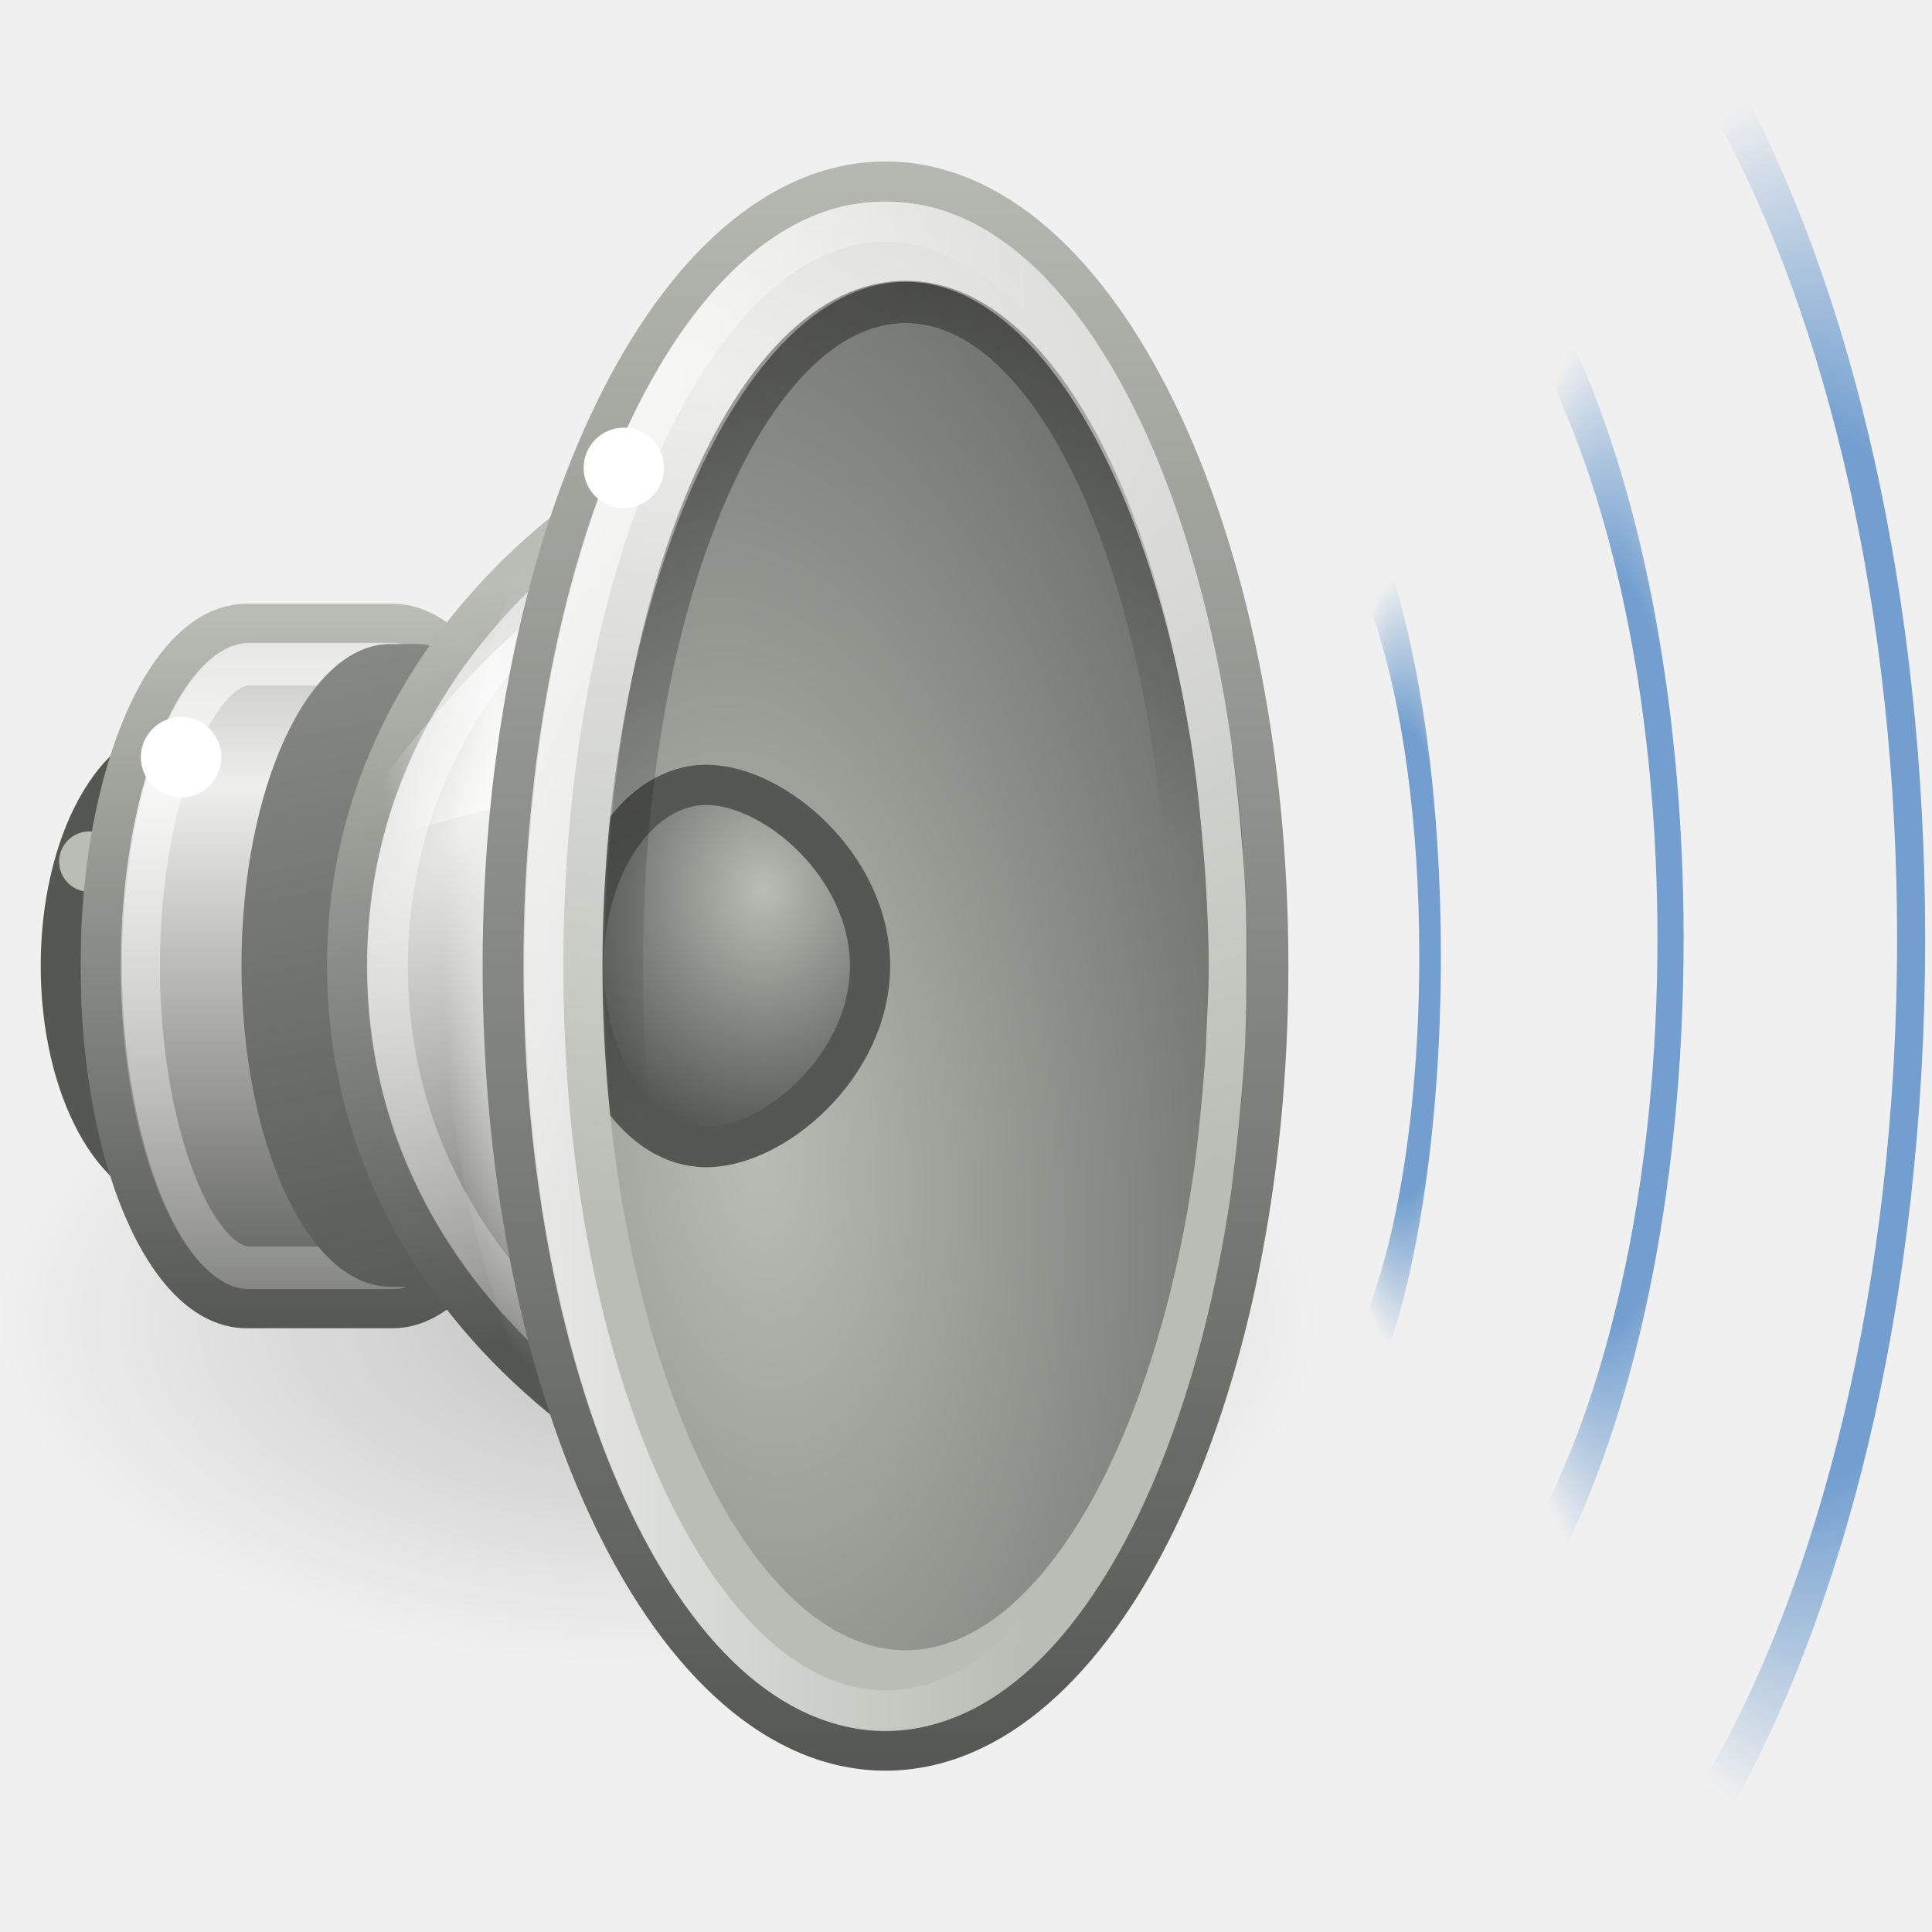
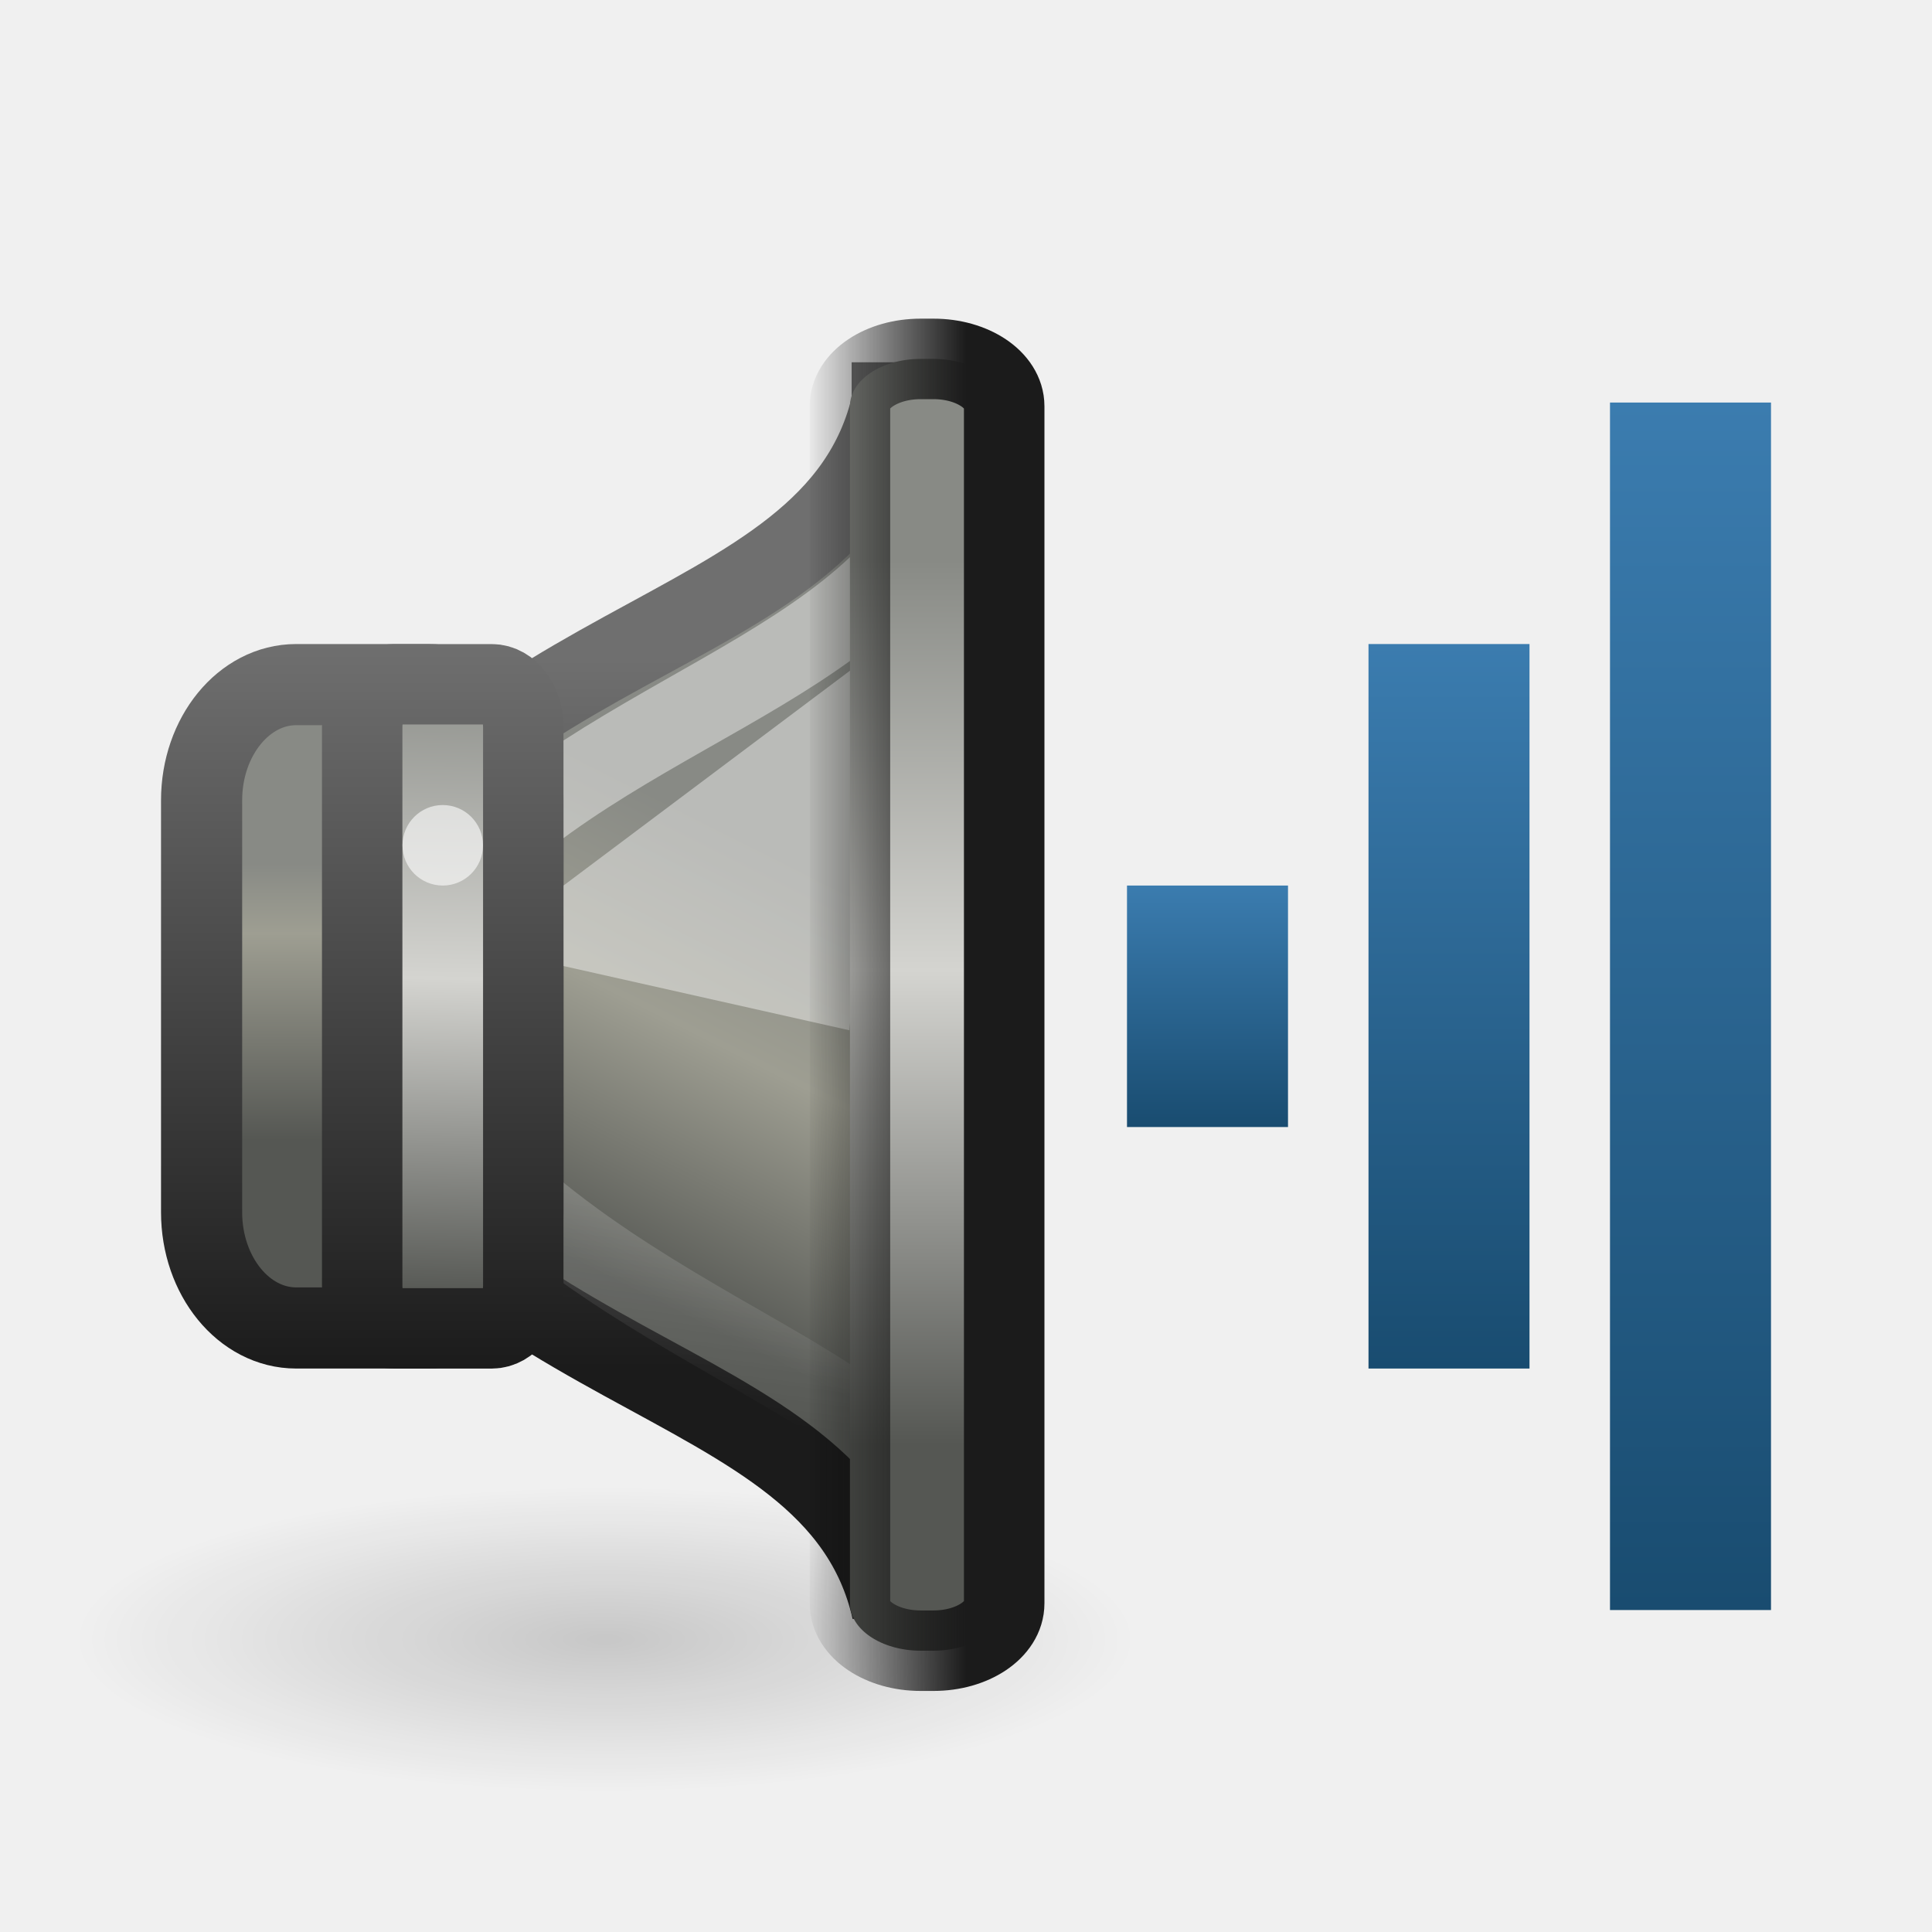
- <svg xmlns="http://www.w3.org/2000/svg" xmlns:xlink="http://www.w3.org/1999/xlink" id="svg2" height="48" width="48" version="1.0">
+ <svg xmlns="http://www.w3.org/2000/svg" xmlns:xlink="http://www.w3.org/1999/xlink" version="1.0" width="24" height="24" id="svg2">
  <defs id="defs4">
-     <linearGradient id="linearGradient6958">
-       <stop id="stop6960" style="stop-color:#729fcf" offset="0" />
-       <stop id="stop6966" style="stop-color:#729fcf" offset="0.6" />
-       <stop id="stop6962" style="stop-color:#729fcf;stop-opacity:0" offset="1" />
+     <linearGradient id="linearGradient3759">
+       <stop id="stop3761" style="stop-color:#888a85;stop-opacity:1" offset="0" />
+       <stop id="stop3763" style="stop-color:#d4d4d0;stop-opacity:1" offset="0.464" />
+       <stop id="stop3765" style="stop-color:#555753;stop-opacity:1" offset="1" />
    </linearGradient>
-     <linearGradient id="linearGradient6393" y2="32.629" gradientUnits="userSpaceOnUse" x2="16.188" gradientTransform="translate(-28)" y1="18.812" x1="17.25">
-       <stop id="stop6389" style="stop-color:#fff" offset="0" />
-       <stop id="stop6391" style="stop-color:#fff;stop-opacity:0" offset="1" />
+     <linearGradient id="linearGradient2864">
+       <stop id="stop2866" style="stop-color:#888a85;stop-opacity:1" offset="0" />
+       <stop id="stop2868" style="stop-color:#9e9e92;stop-opacity:1" offset="0.43" />
+       <stop id="stop2870" style="stop-color:#555753;stop-opacity:1" offset="1" />
    </linearGradient>
-     <radialGradient id="radialGradient8199" gradientUnits="userSpaceOnUse" cy="22.5" cx="7.14" gradientTransform="matrix(1.9148 -.50619 .65484 2.477 -48.624 -29.619)" r="6">
-       <stop id="stop9088" offset="0" />
-       <stop id="stop9090" style="stop-opacity:0" offset="1" />
-     </radialGradient>
-     <radialGradient id="radialGradient21684" gradientUnits="userSpaceOnUse" cy="21.844" cx="20.844" r="2.906">
-       <stop id="stop21624" style="stop-color:#3465a4;stop-opacity:0" offset="0" />
-       <stop id="stop21630" style="stop-color:#3465a4;stop-opacity:0" offset=".855" />
-       <stop id="stop21626" style="stop-color:#3465a4" offset="1" />
-     </radialGradient>
-     <radialGradient id="radialGradient21686" gradientUnits="userSpaceOnUse" cy="21.844" cx="20.844" r="2.906">
-       <stop id="stop21664" style="stop-color:#3465a4;stop-opacity:0" offset="0" />
-       <stop id="stop21666" style="stop-color:#3465a4;stop-opacity:0" offset=".819" />
-       <stop id="stop21668" style="stop-color:#3465a4" offset="1" />
-     </radialGradient>
-     <radialGradient id="radialGradient21688" gradientUnits="userSpaceOnUse" cy="21.844" cx="20.844" r="2.906">
-       <stop id="stop21646" style="stop-color:#3465a4;stop-opacity:0" offset="0" />
-       <stop id="stop21648" style="stop-color:#3465a4;stop-opacity:0" offset=".735" />
-       <stop id="stop21650" style="stop-color:#3465a4" offset="1" />
-     </radialGradient>
-     <linearGradient id="linearGradient5545" y2="14.001" gradientUnits="userSpaceOnUse" x2="78.5" gradientTransform="matrix(.90625 0 0 1 -65.922 19)" y1="-4.006" x1="78.5">
-       <stop id="stop2795" style="stop-color:#babdb6" offset="0" />
-       <stop id="stop2801" style="stop-color:#eeeeec" offset=".253" />
-       <stop id="stop2797" style="stop-color:#555753" offset="1" />
+     <linearGradient id="linearGradient3637">
+       <stop id="stop3639" style="stop-color:#888a85;stop-opacity:1" offset="0" />
+       <stop id="stop3641" style="stop-color:#d4d4d0;stop-opacity:1" offset="0.509" />
+       <stop id="stop3643" style="stop-color:#555753;stop-opacity:1" offset="1" />
    </linearGradient>
-     <linearGradient id="linearGradient5547" y2="-4.009" gradientUnits="userSpaceOnUse" x2="80.062" gradientTransform="matrix(.90625 0 0 1 -65.922 19)" y1="14" x1="80.062">
-       <stop id="stop5535" style="stop-color:#555753" offset="0" />
-       <stop id="stop5537" style="stop-color:#babdb6" offset="1" />
+     <linearGradient x1="8" y1="7" x2="8" y2="10" id="linearGradient3598-8" xlink:href="#linearGradient3592-7" gradientUnits="userSpaceOnUse" gradientTransform="translate(6,3)" />
+     <linearGradient id="linearGradient3592-7">
+       <stop id="stop3594-1" style="stop-color:#3b7caf;stop-opacity:1" offset="0" />
+       <stop id="stop3596-7" style="stop-color:#194c70;stop-opacity:1" offset="1" />
    </linearGradient>
-     <linearGradient id="linearGradient6537" y2="39.884" gradientUnits="userSpaceOnUse" x2="3.845" y1="15.561" x1="3.845">
-       <stop id="stop6533" style="stop-color:#fff" offset="0" />
-       <stop id="stop6535" style="stop-color:#fff;stop-opacity:0" offset="1" />
+     <radialGradient cx="7.955" cy="19.437" r="6.452" fx="7.955" fy="19.437" id="radialGradient5631" xlink:href="#linearGradient5625" gradientUnits="userSpaceOnUse" gradientTransform="matrix(1,0,0,0.2876712,0,13.84535)" />
+     <linearGradient id="linearGradient5625">
+       <stop id="stop5627" style="stop-color:#000000;stop-opacity:1" offset="0" />
+       <stop id="stop5629" style="stop-color:#000000;stop-opacity:0" offset="1" />
    </linearGradient>
-     <linearGradient id="linearGradient6545" y2="12.064" gradientUnits="userSpaceOnUse" x2="4.643" gradientTransform="matrix(.91146 0 0 .87879 2.7005 4.6667)" y1="33.047" x1="7.75">
-       <stop id="stop6629" style="stop-color:#555753" offset="0" />
-       <stop id="stop6631" style="stop-color:#babdb6" offset="1" />
+     <linearGradient x1="15.332" y1="19.608" x2="11.418" y2="28.91" id="linearGradient9150" xlink:href="#linearGradient2864" gradientUnits="userSpaceOnUse" gradientTransform="matrix(0.4802041,0,0,0.5749477,304.6977,175.0637)" />
+     <linearGradient id="linearGradient3608-2">
+       <stop id="stop3610-7" style="stop-color:#1b1b1b;stop-opacity:1" offset="0" />
+       <stop id="stop3612-2" style="stop-color:#6f6f6f;stop-opacity:1" offset="1" />
    </linearGradient>
-     <radialGradient id="radialGradient6553" gradientUnits="userSpaceOnUse" cy="18.817" cx="9.32" gradientTransform="matrix(.71325 .52215 -.92808 1.1785 22.517 -6.7083)" r="12.5">
-       <stop id="stop6635" style="stop-color:#eeeeec" offset="0" />
-       <stop id="stop6637" style="stop-color:#61635f" offset="1" />
-     </radialGradient>
-     <linearGradient id="linearGradient6579" y2="47.497" gradientUnits="userSpaceOnUse" x2="12.198" y1="9.26" x1="12.198">
-       <stop id="stop6575" style="stop-color:#fff" offset="0" />
-       <stop id="stop6577" style="stop-color:#fff;stop-opacity:0" offset="1" />
+     <linearGradient x1="3.889" y1="18.937" x2="3.889" y2="25.947" id="linearGradient9147" xlink:href="#linearGradient10872" gradientUnits="userSpaceOnUse" gradientTransform="matrix(0.4947742,0,0,0.4902913,305.3097,177.4418)" />
+     <linearGradient id="linearGradient10872">
+       <stop id="stop10874" style="stop-color:#888a85;stop-opacity:1" offset="0" />
+       <stop id="stop10876" style="stop-color:#9e9e92;stop-opacity:1" offset="0.253" />
+       <stop id="stop10878" style="stop-color:#555753;stop-opacity:1" offset="1" />
    </linearGradient>
-     <radialGradient id="radialGradient6595" gradientUnits="userSpaceOnUse" cy="30.233" cx="23.165" gradientTransform="matrix(1.7346 -.16988 .32776 3.6175 -27.429 -73.697)" r="8.189">
-       <stop id="stop6669" style="stop-color:#babdb6" offset="0" />
-       <stop id="stop6671" style="stop-color:#555753" offset="1" />
-     </radialGradient>
-     <radialGradient id="radialGradient6603" gradientUnits="userSpaceOnUse" cy="20.434" cx="20.884" gradientTransform="matrix(1.3094 0 0 1.5605 -8.3886 -9.7845)" r="4">
-       <stop id="stop6591" style="stop-color:#babdb6" offset="0" />
-       <stop id="stop6593" style="stop-color:#555753" offset="1" />
-     </radialGradient>
-     <linearGradient id="linearGradient6641" y2="21.75" gradientUnits="userSpaceOnUse" x2="11.438" gradientTransform="matrix(.66667 0 0 1 2 -1)" y1="20.334" x1="20.226">
-       <stop id="stop6381" style="stop-color:#fff;stop-opacity:0" offset="0" />
-       <stop id="stop21606" style="stop-color:#fff" offset=".5" />
-       <stop id="stop6383" style="stop-color:#fff;stop-opacity:0" offset="1" />
+     <linearGradient x1="12.25" y1="19.75" x2="10.875" y2="33.125" id="linearGradient9143" xlink:href="#linearGradient21598" gradientUnits="userSpaceOnUse" gradientTransform="matrix(0.3772723,0,0,0.4726962,306.3428,177.7643)" />
+     <linearGradient id="linearGradient21598">
+       <stop id="stop21600" style="stop-color:#ffffff;stop-opacity:1" offset="0" />
+       <stop id="stop21602" style="stop-color:#ffffff;stop-opacity:0" offset="1" />
    </linearGradient>
-     <radialGradient id="radialGradient6657" gradientUnits="userSpaceOnUse" cy="27.053" cx="23.987" gradientTransform="matrix(-.24329 0 0 -1.2543 25.221 61.871)" r="7.75">
-       <stop id="stop6653" style="stop-color:#fff" offset="0" />
-       <stop id="stop6655" style="stop-color:#fff;stop-opacity:0" offset="1" />
-     </radialGradient>
-     <linearGradient id="linearGradient6558" y2="14" gradientUnits="userSpaceOnUse" x2="77.125" gradientTransform="translate(-70,2)" y1="31.561" x1="80.693">
-       <stop id="stop6548" style="stop-color:#555753" offset="0" />
-       <stop id="stop6550" style="stop-color:#888a85" offset="1" />
+     <linearGradient x1="0.032" y1="24.093" x2="-0.176" y2="34.165" id="linearGradient10047" xlink:href="#linearGradient3637" gradientUnits="userSpaceOnUse" gradientTransform="matrix(0.8631137,0,0,0.8010292,305.9571,164.7008)" />
+     <linearGradient x1="20.46" y1="13.925" x2="20.46" y2="32.599" id="linearGradient9130" xlink:href="#linearGradient3759" gradientUnits="userSpaceOnUse" gradientTransform="matrix(0.9980931,0,0,0.588451,294.077,174.7599)" />
+     <linearGradient x1="313.981" y1="187" x2="311.982" y2="187" id="linearGradient4248" xlink:href="#linearGradient4242" gradientUnits="userSpaceOnUse" gradientTransform="translate(0.9999923,0)" />
+     <linearGradient id="linearGradient4242">
+       <stop id="stop4244" style="stop-color:#1b1b1b;stop-opacity:1" offset="0" />
+       <stop id="stop4246" style="stop-color:#000000;stop-opacity:0" offset="1" />
    </linearGradient>
-     <radialGradient id="radialGradient6625" gradientUnits="userSpaceOnUse" cy="42.261" cx="30.685" gradientTransform="matrix(3.9866 0.117 0 -2.53 -104.63 112.74)" r="8.228">
-       <stop id="stop6609" style="stop-color:#eeeeec" offset="0" />
-       <stop id="stop6611" style="stop-color:#babdb6" offset="1" />
-     </radialGradient>
-     <linearGradient id="linearGradient6634" y2="26.354" gradientUnits="userSpaceOnUse" x2="29.893" y1="12.159" x1="23.238">
-       <stop id="stop6630" offset="0" />
-       <stop id="stop6632" style="stop-opacity:0" offset="1" />
-     </linearGradient>
-     <linearGradient id="linearGradient6706" y2="25.699" gradientUnits="userSpaceOnUse" x2="28.555" y1="25.587" x1="17.5">
-       <stop id="stop6702" style="stop-color:#fff" offset="0" />
-       <stop id="stop6704" style="stop-color:#fff;stop-opacity:0" offset="1" />
-     </linearGradient>
-     <linearGradient id="linearGradient6801" y2=".31" gradientUnits="userSpaceOnUse" x2="33.431" y1="45.052" x1="33.431">
-       <stop id="stop6645" style="stop-color:#555753" offset="0" />
-       <stop id="stop6647" style="stop-color:#d3d7cf" offset="1" />
-     </linearGradient>
-     <radialGradient id="radialGradient6964" xlink:href="#linearGradient6958" gradientUnits="userSpaceOnUse" cy="22.844" cx="72.496" gradientTransform="matrix(2.6999 0 0 3.5714 -122.47 -58.74)" r="4.82" />
-     <radialGradient id="radialGradient6968" xlink:href="#linearGradient6958" gradientUnits="userSpaceOnUse" cy="22.844" cx="72.496" gradientTransform="matrix(2.6999 0 0 3.6828 -122.47 -61.286)" r="4.82" />
-     <radialGradient id="radialGradient6976" xlink:href="#linearGradient6958" gradientUnits="userSpaceOnUse" cy="22.734" cx="70.531" gradientTransform="matrix(1.8087 0 0 3.5234 -57.039 -57.369)" r="3.598" />
-     <radialGradient id="radialGradient6984" xlink:href="#linearGradient6958" gradientUnits="userSpaceOnUse" cy="22.656" cx="60.641" gradientTransform="matrix(2.1455 0 0 3.0192 -69.461 -45.747)" r="2.619" />
-     <radialGradient id="radialGradient7118" gradientUnits="userSpaceOnUse" cy="36.863" cx="11.402" gradientTransform="matrix(1 0 0 .33058 0 24.677)" r="10.695">
-       <stop id="stop17125" offset="0" />
-       <stop id="stop17127" style="stop-opacity:0" offset="1" />
-     </radialGradient>
+     <linearGradient x1="17" y1="7" x2="17" y2="16" id="linearGradient3712" xlink:href="#linearGradient3592-7" gradientUnits="userSpaceOnUse" />
+     <linearGradient x1="20" y1="4" x2="20" y2="19" id="linearGradient3720" xlink:href="#linearGradient3592-7" gradientUnits="userSpaceOnUse" />
+     <linearGradient x1="309.982" y1="193" x2="309.982" y2="184" id="linearGradient3635" xlink:href="#linearGradient3608-2" gradientUnits="userSpaceOnUse" />
+     <linearGradient x1="310.18" y1="192.994" x2="310.18" y2="184.185" id="linearGradient3651" xlink:href="#linearGradient3608-2" gradientUnits="userSpaceOnUse" />
+     <linearGradient x1="307.482" y1="193" x2="307.482" y2="184" id="linearGradient3659" xlink:href="#linearGradient3608-2" gradientUnits="userSpaceOnUse" />
  </defs>
-   <g id="layer3" style="display:none">
-     <path id="path7288" style="opacity:.83;fill:url(#radialGradient8199);display:inline;fill-rule:evenodd" d="m-8.219 10.5l-12 12 12 12 0-24z" />
-     <path id="path2791" style="opacity:.768;stroke:url(#linearGradient6393);stroke-width:1px;display:inline;fill:none" d="m-7 10.5l-12 12 12 12v-24z" />
-     <path id="path21580" style="opacity:.633;fill:#fce94f;display:inline;fill-rule:evenodd" d="m19.375 9c-0.174 0.053-0.306 0.197-0.344 0.375-0.703 2.579-2.427 3.587-4.687 5.094-2.261 1.507-4.985 3.474-7.282 7.812-0.067 0.138-0.067 0.3 0 0.438 2.297 4.338 5.021 6.305 7.282 7.812 2.26 1.507 3.984 2.515 4.687 5.094 0.08 0.221 0.302 0.357 0.535 0.327s0.413-0.218 0.434-0.452v-26c0.005-0.157-0.064-0.308-0.187-0.406-0.123-0.098-0.286-0.133-0.438-0.094z" transform="translate(-42)" />
-     <path id="path21676" style="stroke:#000;stroke-width:1px;display:inline;fill:none" d="m-47.5 22.5l27.5-30.5v64l-27.5-33.5z" />
-     <path id="path21678" style="stroke-linejoin:round;stroke-dashoffset:1.2;stroke:#204a87;stroke-linecap:round;stroke-width:.125;display:inline;fill:url(#radialGradient21684)" d="m23.688 21.844a2.844 2.844 0 1 1 -5.688 0 2.844 2.844 0 1 1 5.688 0z" transform="matrix(7.9904 0 0 7.9904 -220.77 -152.04)" />
-     <path id="path21680" style="stroke-linejoin:round;stroke-dashoffset:1.2;stroke:#204a87;stroke-linecap:round;stroke-width:.181;display:inline;fill:url(#radialGradient21686)" d="m23.688 21.844a2.844 2.844 0 1 1 -5.688 0 2.844 2.844 0 1 1 5.688 0z" transform="matrix(5.5288 0 0 5.5288 -169.46 -98.271)" />
-     <path id="path21682" style="stroke-linejoin:round;stroke-dashoffset:1.2;stroke:#204a87;stroke-linecap:round;stroke-width:.292;display:inline;fill:url(#radialGradient21688)" d="m23.688 21.844a2.844 2.844 0 1 1 -5.688 0 2.844 2.844 0 1 1 5.688 0z" transform="matrix(3.419 0 0 3.419 -125.49 -52.183)" />
-   </g>
-   <g id="layer1">
-     <path id="path16236" style="opacity:.2;fill:url(#radialGradient7118)" d="m22.097 36.863a10.695 3.535 0 1 1 -21.39 0 10.695 3.535 0 1 1 21.39 0z" transform="matrix(1.5366 0 0 2.42 -1.1723 -56.385)" />
-     <path id="path5330" style="stroke:#555753;stroke-linecap:round;stroke-width:1.303;fill:#2e3436" d="m8 25a4 7 0 1 1 -8 0 4 7 0 1 1 8 0z" transform="matrix(.75 0 0 .78571 1.5 4.3572)" />
-     <path id="path6659" style="fill:#babdb6" d="m4.5 20.75a0.75 0.75 0 1 1 -1.5 0 0.75 0.75 0 1 1 1.5 0z" transform="translate(-1.5312 .65625)" />
-     <path id="path2766" style="stroke:url(#linearGradient5547);stroke-linecap:round;fill:url(#linearGradient5545)" d="m6.125 15.5c-2.001 0-3.625 3.808-3.625 8.5s1.624 8.5 3.625 8.5h3.625c2.001 0 3.625-3.808 3.625-8.5s-1.624-8.5-3.625-8.5h-3.625z" />
-     <path id="path5556" style="opacity:.6;stroke:url(#linearGradient6537);stroke-linecap:round;stroke-width:1.058;fill:none" d="m5.5 14.5c-0.526 0-1.266 0.546-1.906 1.906-0.64 1.361-1.094 3.376-1.094 5.594s0.454 4.233 1.094 5.594c0.64 1.36 1.38 1.906 1.906 1.906h4c0.526 0 1.266-0.546 1.906-1.906 0.64-1.361 1.094-3.376 1.094-5.594s-0.454-4.233-1.094-5.594c-0.64-1.36-1.38-1.906-1.906-1.906h-4z" transform="matrix(.89375 0 0 1 1.2656 2)" />
-     <path id="path6556" style="fill:url(#linearGradient6558)" d="m9.697 16c-2.041 0-3.697 3.577-3.697 7.984 0 4.408 1.656 7.985 3.697 7.985h0.637c2.041 0 3.697-3.577 3.697-7.985 0-4.407-1.656-7.984-3.697-7.984h-0.637z" />
-     <path id="path1871" style="stroke:url(#linearGradient6545);stroke-linecap:round;fill:url(#radialGradient6553)" d="m8.625 24c0 9.227 9.187 14.5 14.875 14.5 3.938 0 7-6.496 7-14.5s-3.062-14.5-7-14.5c-5.688 0-14.875 5.273-14.875 14.5z" />
-     <path id="path6649" style="fill:url(#radialGradient6657)" d="m33 27.938a7.75 16.562 0 1 1 -15.5 0 7.75 16.562 0 1 1 15.5 0z" transform="matrix(1.3226 0 0 1.0264 -12.145 -4.6755)" />
-     <path id="path6639" style="opacity:.734;fill:url(#linearGradient6641);fill-rule:evenodd" d="m16 13.375c-2.583 1.395-5.458 4.196-8 8.125 2.7-1.126 5.491-1.96 8-1.75v-6.375z" />
-     <path id="path6567" style="opacity:.586;stroke:url(#linearGradient6579);stroke-linecap:round;stroke-width:1.127;fill:none" d="m22.812 6.5c-2.795 0-6.724 1.433-9.843 4.094-3.12 2.66-5.469 6.48-5.469 11.406s2.349 8.746 5.469 11.406c3.119 2.661 7.048 4.094 9.843 4.094 1.583 0 3.233-1.444 4.532-4.25 1.298-2.806 2.156-6.821 2.156-11.25s-0.858-8.444-2.156-11.25c-1.299-2.806-2.949-4.25-4.532-4.25z" transform="matrix(.90341 0 0 .87097 2.8494 4.8387)" />
-     <path id="path1873" style="stroke:url(#linearGradient6801);stroke-linecap:round;stroke-width:.832;fill:url(#radialGradient6595)" d="m33 27.938a7.75 16.562 0 1 1 -15.5 0 7.75 16.562 0 1 1 15.5 0z" transform="matrix(1.2258 0 0 1.1774 -8.9516 -8.8925)" />
-     <path id="path3672" style="stroke:#555753;stroke-linecap:round;fill:url(#radialGradient6603)" d="m21.616 24c0 2.484-2.383 4.5-4.066 4.5-1.684 0-3.05-2.016-3.05-4.5s1.366-4.5 3.05-4.5c1.683 0 4.066 2.016 4.066 4.5z" />
-     <path id="path6605" style="fill:url(#radialGradient6625)" d="m22 5c-2.632 0-4.858 2.25-6.438 5.688-1.579 3.437-2.531 8.142-2.531 13.312s0.952 9.875 2.531 13.312c1.58 3.438 3.806 5.688 6.438 5.688s4.858-2.25 6.438-5.688c0.987-2.148 1.737-4.811 2.156-7.75 0.013-0.092 0.018-0.187 0.031-0.281 0.076-0.567 0.136-1.131 0.187-1.719 0.051-0.546 0.098-1.093 0.126-1.656 0.001-0.031-0.002-0.062 0-0.094 0.027-0.595 0.031-1.2 0.031-1.812 0-0.644-0.001-1.28-0.031-1.906-0.026-0.557-0.078-1.115-0.126-1.656-0.051-0.588-0.111-1.152-0.187-1.719-0.013-0.095-0.017-0.187-0.031-0.281-0.419-2.939-1.169-5.602-2.156-7.75-1.58-3.438-3.806-5.688-6.438-5.688zm0.5 2c1.922 0 3.78 1.766 5.188 4.844 0.879 1.924 1.576 4.335 1.968 7.031 0.079 0.539 0.134 1.095 0.188 1.656 0.047 0.526 0.099 1.054 0.125 1.594 0.032 0.62 0.062 1.236 0.062 1.875 0 0.596-0.034 1.17-0.062 1.75-0.002 0.041 0.002 0.084 0 0.125-0.028 0.537-0.075 1.073-0.125 1.594-0.054 0.561-0.109 1.117-0.188 1.656-0.392 2.696-1.089 5.107-1.968 7.031-1.408 3.078-3.266 4.844-5.188 4.844s-3.78-1.766-5.188-4.844c-1.407-3.078-2.343-7.39-2.343-12.156s0.936-9.078 2.343-12.156c1.408-3.078 3.266-4.844 5.188-4.844z" />
-     <path id="path6615" style="opacity:.366;stroke:url(#linearGradient6634);stroke-linecap:round;stroke-width:1.054;fill:none" d="m33 27.938a7.75 16.562 0 1 1 -15.5 0 7.75 16.562 0 1 1 15.5 0z" transform="matrix(.90323 0 0 .99623 -.30645 -3.8321)" />
-     <path id="path6661" style="fill:#fff" d="m21.5 13.5a1 1 0 1 1 -2 0 1 1 0 1 1 2 0z" transform="translate(-16,5.3125)" />
-     <path id="path6698" style="opacity:.655;stroke:url(#linearGradient6706);stroke-linecap:round;stroke-width:.903;fill:none" d="m33 27.938a7.75 16.562 0 1 1 -15.5 0 7.75 16.562 0 1 1 15.5 0z" transform="matrix(1.0968 0 0 1.117 -5.6936 -7.2057)" />
-     <path id="path5501" style="fill:#fff" d="m21.5 13.5a1 1 0 1 1 -2 0 1 1 0 1 1 2 0z" transform="translate(-5,-1.875)" />
-   </g>
-   <g id="layer2">
-     <g id="g26136" style="stroke:url(#radialGradient6964)" transform="matrix(.59494 0 0 1.2243 1.374 -4.2219)">
-       <path id="path25249" style="stroke-linejoin:round;stroke-dashoffset:1.2;stroke:url(#radialGradient6968);stroke-linecap:round;stroke-width:1.172;fill:none" d="m69.031 40.188c5.16-4.167 8.469-10.545 8.469-17.688 0-6.765-2.96-12.836-7.656-17" />
-     </g>
-     <g id="g27916" style="stroke:#729fcf" transform="matrix(.51647 0 0 1.2243 3.5434 -4.2219)">
-       <path id="path21632" style="stroke-linejoin:round;stroke-dashoffset:1.2;stroke:url(#radialGradient6976);stroke-linecap:round;stroke-width:1.258;fill:none" d="m67.562 34.781c3.614-2.881 5.938-7.303 5.938-12.281 0-4.706-2.064-8.93-5.344-11.812" />
-     </g>
-     <g id="g28807" style="stroke:#729fcf" transform="matrix(.35351 0 0 1.2243 13.436 -3.801)">
-       <path id="path27920" style="stroke-linejoin:round;stroke-dashoffset:1.2;stroke:url(#radialGradient6984);stroke-linecap:round;stroke-width:1.52;fill:none" d="m58.781 30.156c2.27-1.78 3.719-4.55 3.719-7.656 0-2.939-1.312-5.56-3.375-7.344" />
+   <g transform="translate(0.9999997,1.000476)" id="g2855">
+     <rect width="2" height="15" rx="0" ry="0" x="19" y="4" id="rect2384-5-2" style="fill:url(#linearGradient3720);fill-opacity:1;fill-rule:nonzero;stroke:none;stroke-width:2;marker:none;visibility:visible;display:inline;overflow:visible;enable-background:accumulate" />
+     <rect width="2" height="9" rx="0" ry="0" x="16" y="7" id="rect3158-0-6" style="fill:url(#linearGradient3712);fill-opacity:1;fill-rule:nonzero;stroke:none;stroke-width:2;marker:none;visibility:visible;display:inline;overflow:visible;enable-background:accumulate" />
+     <rect width="2" height="3" rx="0" ry="0" x="13" y="10" id="rect3162-9-1" style="fill:url(#linearGradient3598-8);fill-opacity:1;fill-rule:nonzero;stroke:none;stroke-width:2;marker:none;visibility:visible;display:inline;overflow:visible;enable-background:accumulate" />
+     <g transform="matrix(1.000011,0,0,1,-303.9851,-177)" id="g4019" style="display:inline;enable-background:new">
+       <path d="m 14.407,19.437 a 6.452,1.856 0 1 1 -12.905,0 6.452,1.856 0 1 1 12.905,0 z" transform="matrix(1.020547,0,0,1.020548,302.3781,176.5286)" id="path5623" style="opacity:0.169;fill:url(#radialGradient5631);fill-opacity:1;stroke:none;display:inline;enable-background:new" />
+       <path d="m 314.061,181 c -0.72,3.162 -5.601,2.613 -7.762,7.5 2.161,4.887 7.042,4.338 7.762,7.5 l -1.9e-4,-15 z" id="path1887" style="fill:url(#linearGradient9150);fill-opacity:1;fill-rule:evenodd;stroke:url(#linearGradient3651);stroke-width:1;stroke-linecap:butt;stroke-linejoin:miter;stroke-miterlimit:4;stroke-opacity:1;stroke-dasharray:none;display:inline;enable-background:new" />
+       <rect width="3.992" height="7.992" rx="1.175" ry="1.438" x="305.486" y="184.504" id="rect1898" style="fill:url(#linearGradient9147);fill-opacity:1;stroke:url(#linearGradient3659);stroke-width:1.008;stroke-linecap:round;stroke-linejoin:miter;stroke-miterlimit:4;stroke-opacity:1;stroke-dasharray:none;stroke-dashoffset:1.2;display:inline;enable-background:new" />
+       <path d="m 314.386,182.724 c -1.548,2.087 -5.241,2.535 -6.789,5.676 1.385,3.6 6.385,4.6 6.641,5.998 l -0.161,-11.434 0.309,-0.24 z" id="path21595" style="opacity:0.42;fill:none;stroke:url(#linearGradient9143);stroke-width:1;stroke-linecap:butt;stroke-linejoin:miter;stroke-miterlimit:4;stroke-opacity:1;stroke-dasharray:none;display:inline;enable-background:new" />
+       <rect width="2.001" height="8.001" rx="0.392" ry="0.529" x="307.481" y="184.5" id="rect1881" style="fill:url(#linearGradient10047);fill-opacity:1;stroke:url(#linearGradient3635);stroke-width:0.999;stroke-linecap:round;stroke-linejoin:miter;stroke-miterlimit:4;stroke-opacity:1;stroke-dasharray:none;stroke-dashoffset:1.2;display:inline;enable-background:new" />
+       <path d="m 309.982,188 3.551,0.798 0.449,-4.798 -4,3 0,1 z" id="path4732" style="opacity:0.42;fill:#ffffff;fill-opacity:1;fill-rule:evenodd;stroke:none;display:inline;enable-background:new" />
+       <rect width="1.916" height="16.047" rx="0.878" ry="0.588" x="313.54" y="180.458" id="rect1889" style="fill:url(#linearGradient9130);fill-opacity:1;stroke:url(#linearGradient4248);stroke-width:1;stroke-linecap:round;stroke-linejoin:miter;stroke-miterlimit:4;stroke-opacity:1;stroke-dasharray:none;stroke-dashoffset:1.2;display:inline;enable-background:new" />
+       <path d="m 4,10.5 a 0.5,0.5 0 1 1 -1,0 0.5,0.5 0 1 1 1,0 z" transform="matrix(0.999999,0,0,1,304.9816,176)" id="path5619" style="opacity:0.6;fill:#ffffff;fill-opacity:1;stroke:none;display:inline;enable-background:new" />
    </g>
  </g>
</svg>
